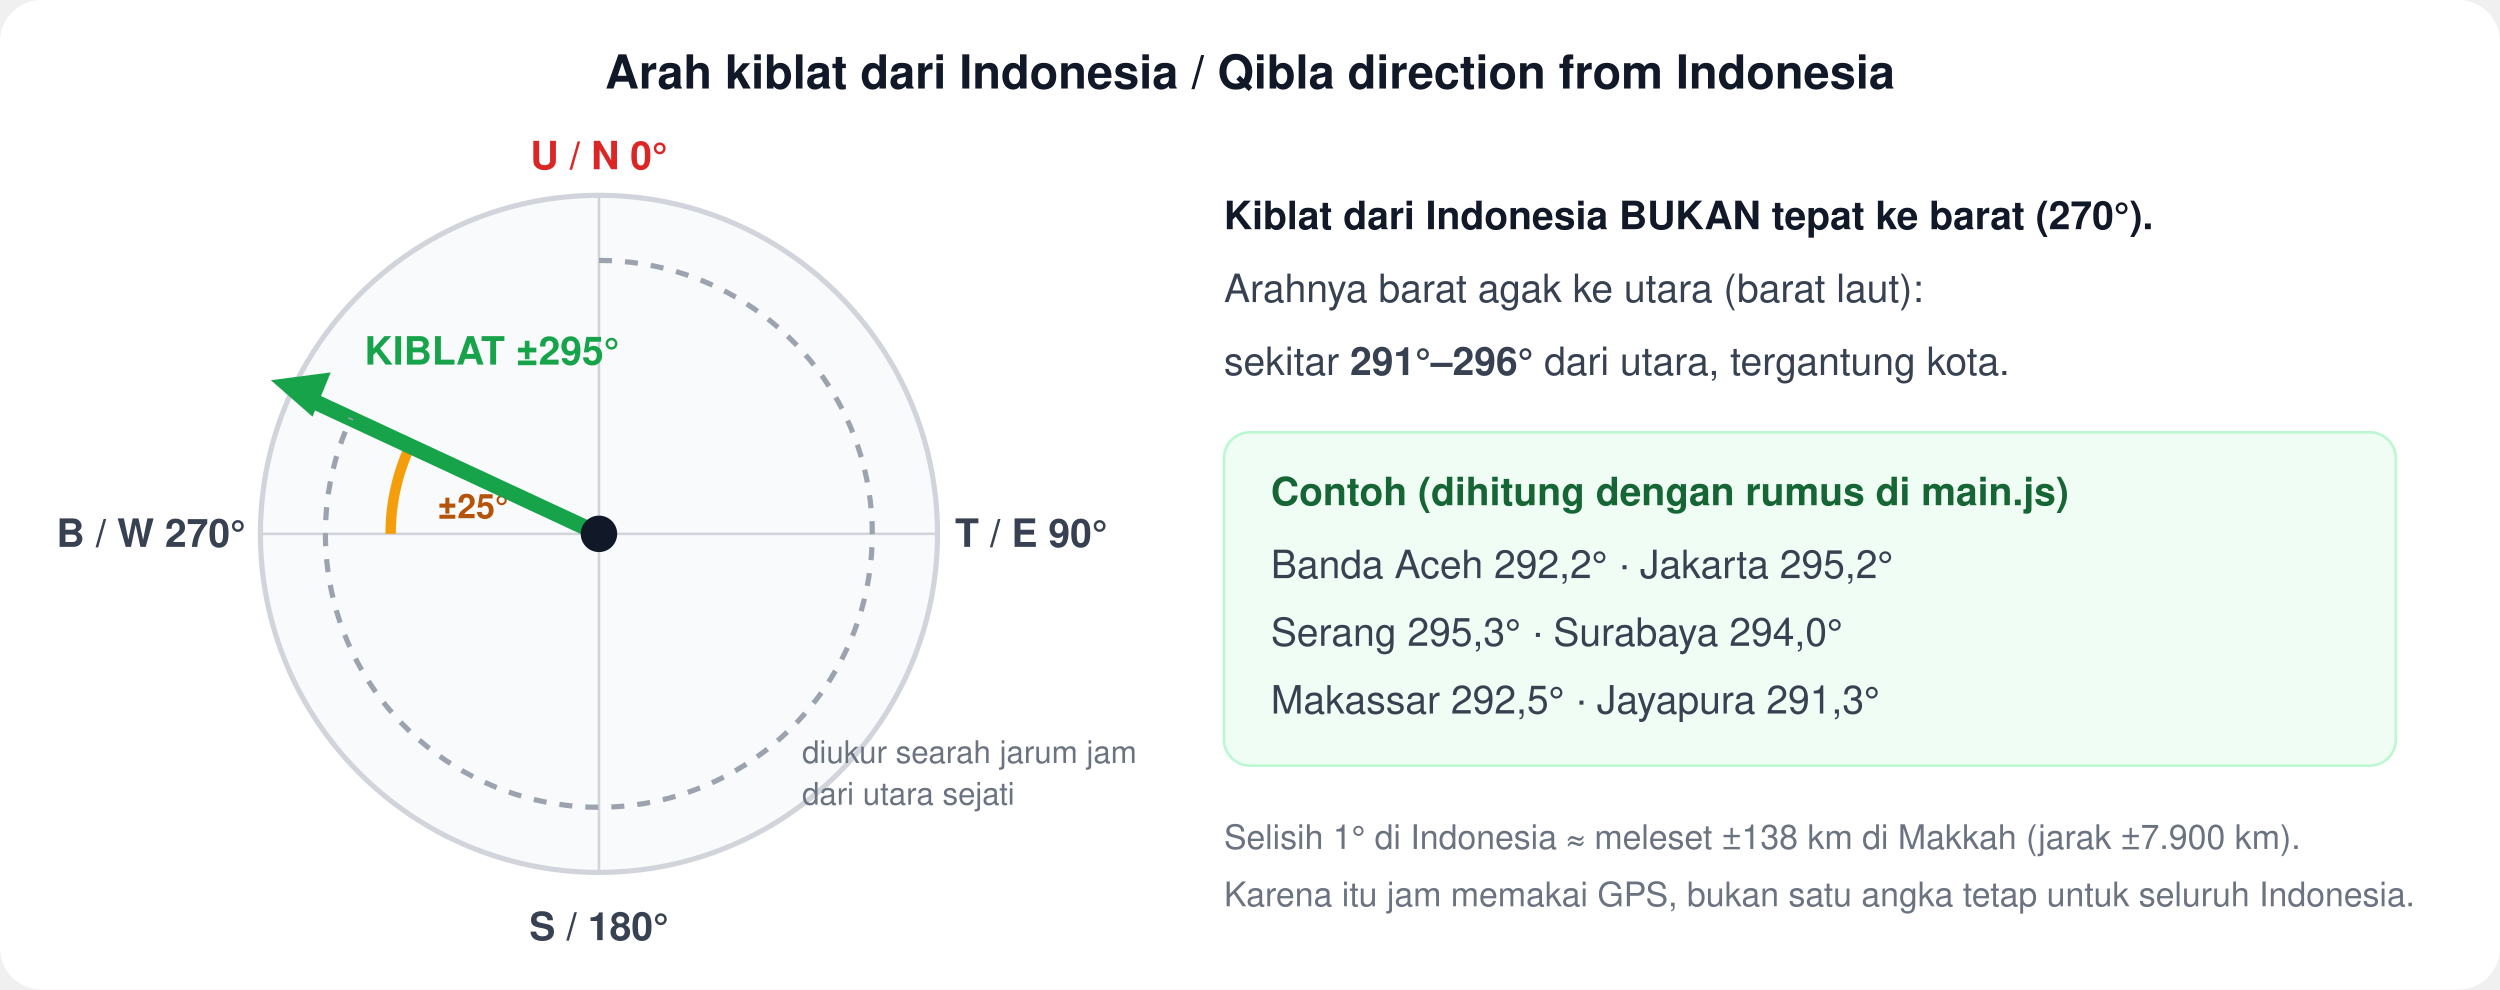
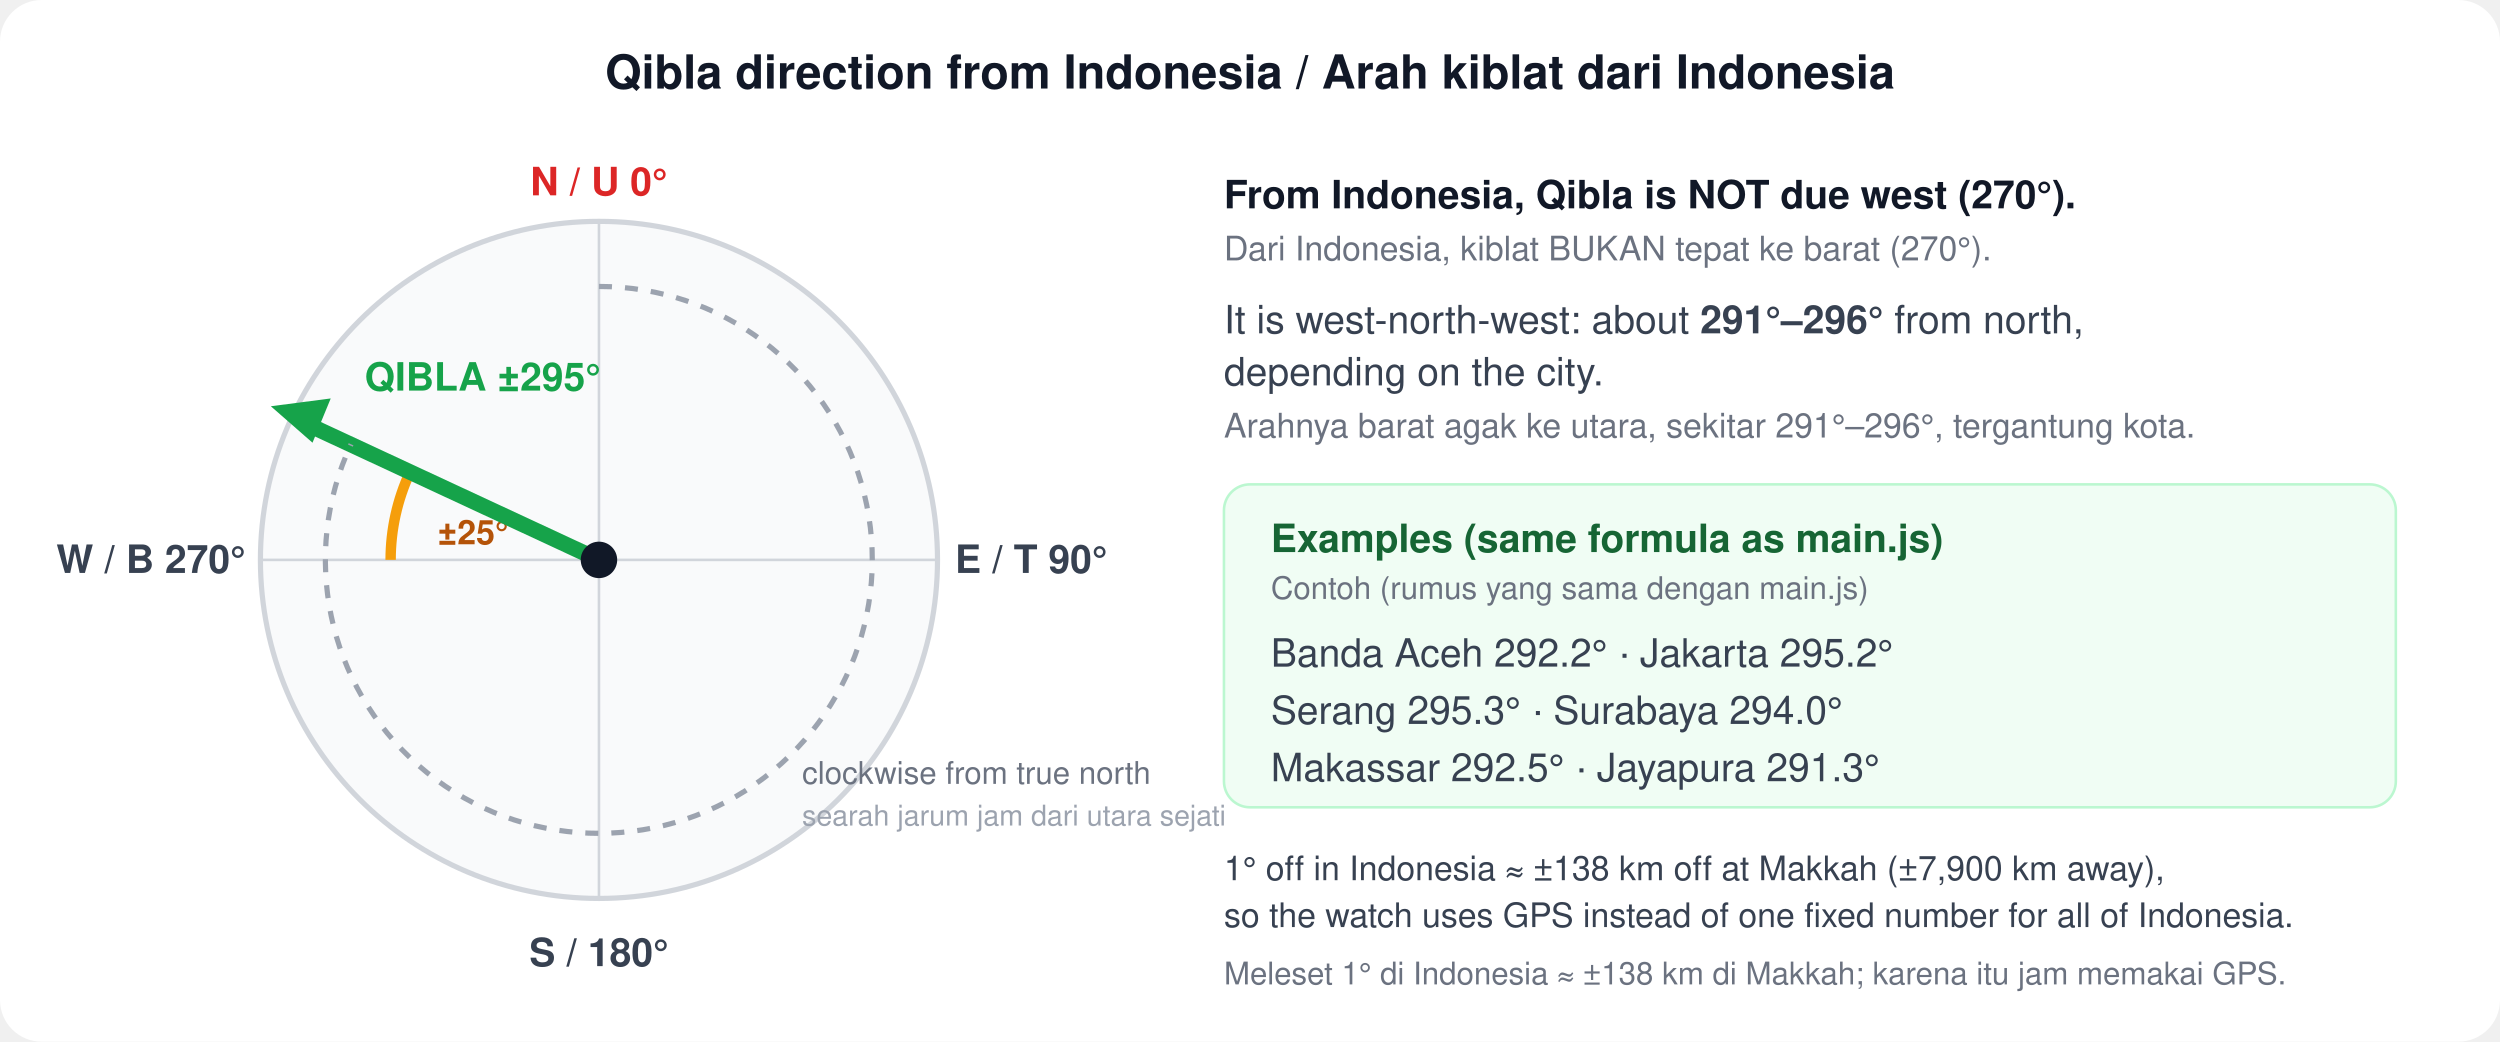
- <svg xmlns="http://www.w3.org/2000/svg" viewBox="0 0 960 380" font-family="Segoe UI, Helvetica, Arial, sans-serif">
-   <rect width="960" height="380" rx="16" fill="#ffffff" />
-   <text x="480" y="34" text-anchor="middle" font-size="18" font-weight="700" fill="#111827">Arah kiblat dari Indonesia / Qibla direction from Indonesia</text>
-   <g transform="translate(230 205)">
+ <svg xmlns="http://www.w3.org/2000/svg" viewBox="0 0 960 400" font-family="Segoe UI, Helvetica, Arial, sans-serif">
+   <rect width="960" height="400" rx="16" fill="#ffffff" />
+   <text x="480" y="34" text-anchor="middle" font-size="18" font-weight="700" fill="#111827">Qibla direction from Indonesia / Arah kiblat dari Indonesia</text>
+   <g transform="translate(230 215)">
    <circle r="130" fill="#f9fafb" stroke="#d1d5db" stroke-width="2" />
    <g stroke="#d1d5db">
      <line y1="-130" y2="130" />
      <line x1="-130" x2="130" />
    </g>
    <g font-size="15" font-weight="700" text-anchor="middle">
-       <text y="-140" fill="#dc2626">U / N 0°</text>
+       <text y="-140" fill="#dc2626">N / U 0°</text>
      <text y="156" fill="#374151">S / 180°</text>
-       <text x="166" y="5" fill="#374151">T / E 90°</text>
-       <text x="-172" y="5" fill="#374151">B / W 270°</text>
+       <text x="166" y="5" fill="#374151">E / T 90°</text>
+       <text x="-172" y="5" fill="#374151">W / B 270°</text>
    </g>
    <path d="M-80 0 A80 80 0 0 1 -72.5 -33.8" fill="none" stroke="#f59e0b" stroke-width="4" />
    <text x="-62" y="-6" font-size="13" fill="#b45309" font-weight="700">±25°</text>
    <line x1="0" y1="0" x2="-114" y2="-53" stroke="#16a34a" stroke-width="6" stroke-linecap="round" />
    <path d="M-126 -59 -103 -62 -110 -45Z" fill="#16a34a" />
    <circle r="7" fill="#111827" />
    <path d="M0 -105 A105 105 0 1 1 -95.2 -44.4" fill="none" stroke="#9ca3af" stroke-width="2" stroke-dasharray="5 5" />
-     <text x="78" y="88" font-size="12" fill="#6b7280">diukur searah jarum jam</text>
-     <text x="78" y="104" font-size="12" fill="#6b7280">dari utara sejati</text>
+     <text x="78" y="86" font-size="12" fill="#6b7280">clockwise from true north</text>
+     <text x="78" y="102" font-size="11" fill="#9ca3af">searah jarum jam dari utara sejati</text>
  </g>
-   <text x="140" y="140" font-size="15" font-weight="700" fill="#16a34a">KIBLAT ±295°</text>
+   <text x="140" y="150" font-size="15" font-weight="700" fill="#16a34a">QIBLA ±295°</text>
  <g font-size="15" fill="#374151">
-     <text x="470" y="88" font-weight="700" fill="#111827">Kiblat dari Indonesia BUKAN tepat ke barat (270°).</text>
-     <text x="470" y="116">Arahnya barat agak ke utara (barat laut):</text>
-     <text x="470" y="144">sekitar <tspan font-weight="700">291°–296°</tspan> dari utara, tergantung kota.</text>
-     <rect x="470" y="166" width="450" height="128" rx="10" fill="#f0fdf4" stroke="#bbf7d0" />
-     <text x="488" y="194" font-weight="700" fill="#166534">Contoh (dihitung dengan rumus di main.js)</text>
-     <text x="488" y="222">Banda Aceh  292,2°   ·   Jakarta  295,2°</text>
-     <text x="488" y="248">Serang  295,3°   ·   Surabaya  294,0°</text>
-     <text x="488" y="274">Makassar  292,5°   ·   Jayapura  291,3°</text>
-     <text x="470" y="326" font-size="13" fill="#6b7280">Selisih 1° di Indonesia ≈ meleset ±138 km di Makkah (jarak ±7.900 km).</text>
-     <text x="470" y="348" font-size="13" fill="#6b7280">Karena itu jam memakai GPS, bukan satu angka tetap untuk seluruh Indonesia.</text>
+     <text x="470" y="80" font-weight="700" fill="#111827">From Indonesia, Qibla is NOT due west (270°).</text>
+     <text x="470" y="100" font-size="13" fill="#6b7280">Dari Indonesia, kiblat BUKAN tepat ke barat (270°).</text>
+     <text x="470" y="128">It is west-north-west: about <tspan font-weight="700">291°–296°</tspan> from north,</text>
+     <text x="470" y="148">depending on the city.</text>
+     <text x="470" y="168" font-size="13" fill="#6b7280">Arahnya barat agak ke utara, sekitar 291°–296°, tergantung kota.</text>
+     <rect x="470" y="186" width="450" height="124" rx="10" fill="#f0fdf4" stroke="#bbf7d0" />
+     <text x="488" y="212" font-weight="700" fill="#166534">Examples (same formula as main.js)</text>
+     <text x="488" y="230" font-size="12" fill="#6b7280">Contoh (rumus yang sama dengan main.js)</text>
+     <text x="488" y="256">Banda Aceh  292.2°   ·   Jakarta  295.2°</text>
+     <text x="488" y="278">Serang  295.3°   ·   Surabaya  294.0°</text>
+     <text x="488" y="300">Makassar  292.5°   ·   Jayapura  291.3°</text>
+     <text x="470" y="338" font-size="13">1° off in Indonesia ≈ ±138 km off at Makkah (±7,900 km away),</text>
+     <text x="470" y="356" font-size="13">so the watch uses GPS instead of one fixed number for all of Indonesia.</text>
+     <text x="470" y="378" font-size="12" fill="#6b7280">Meleset 1° di Indonesia ≈ ±138 km di Makkah; karena itu jam memakai GPS.</text>
  </g>
</svg>
